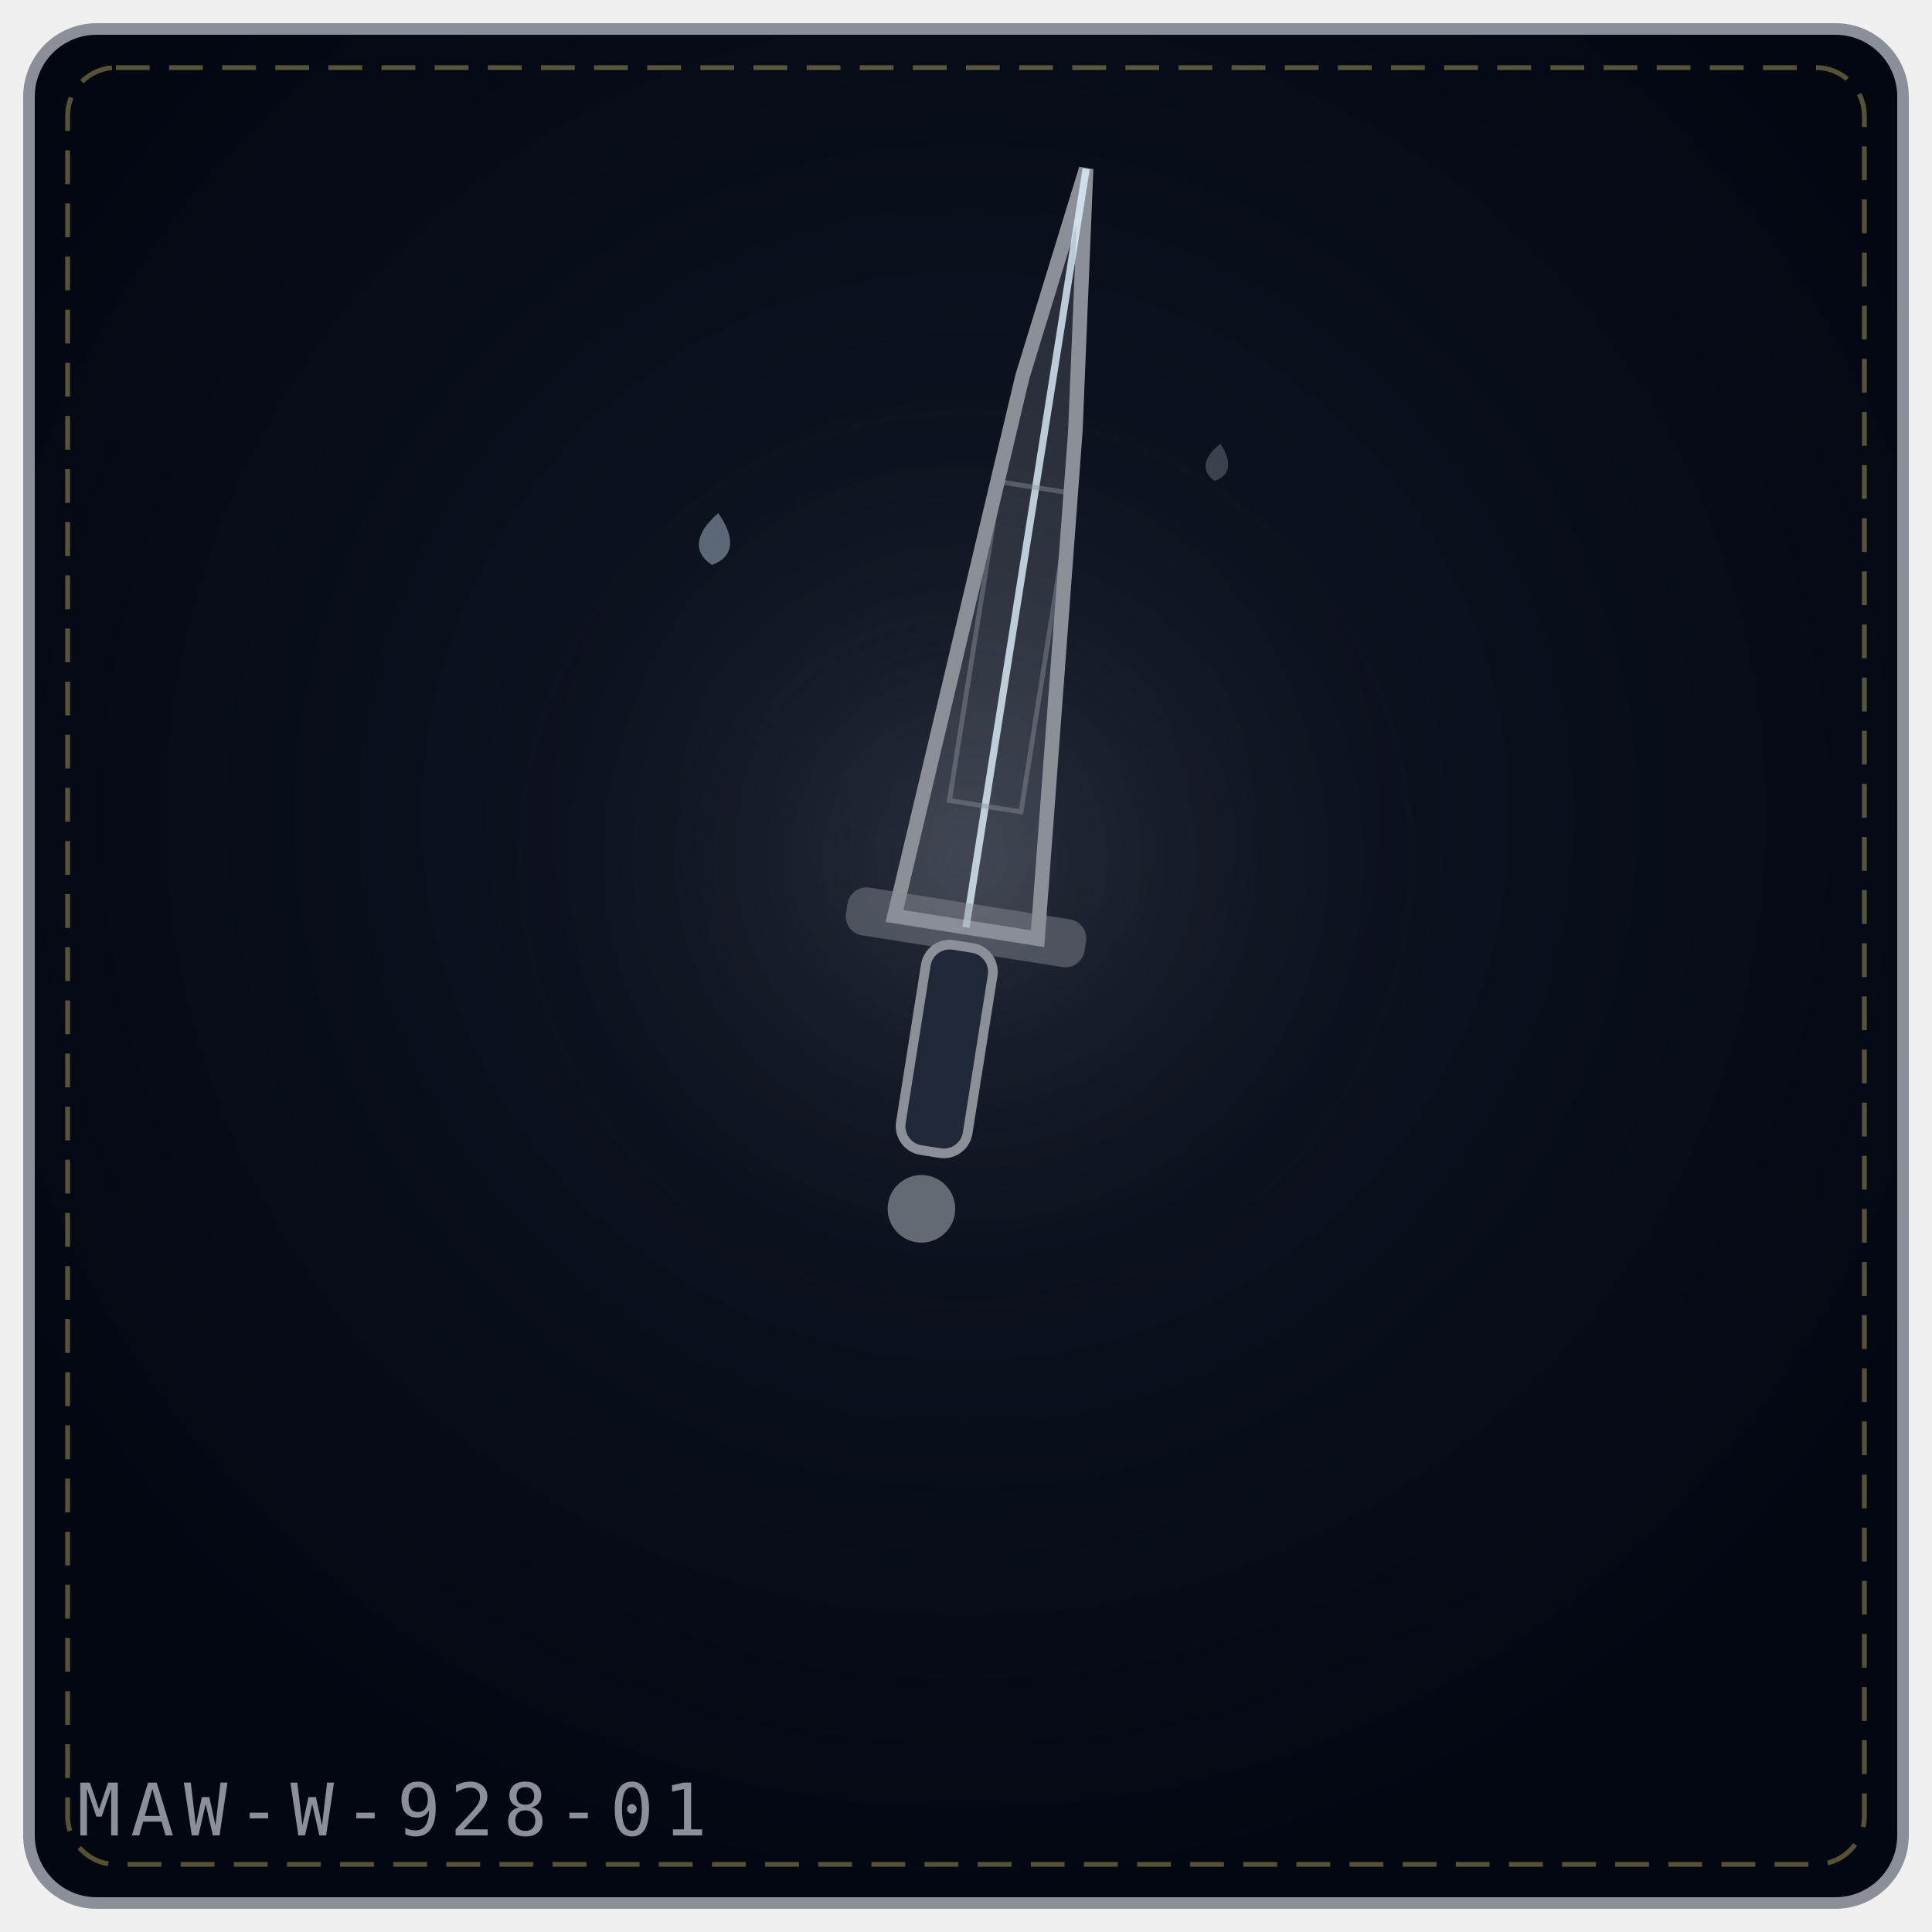
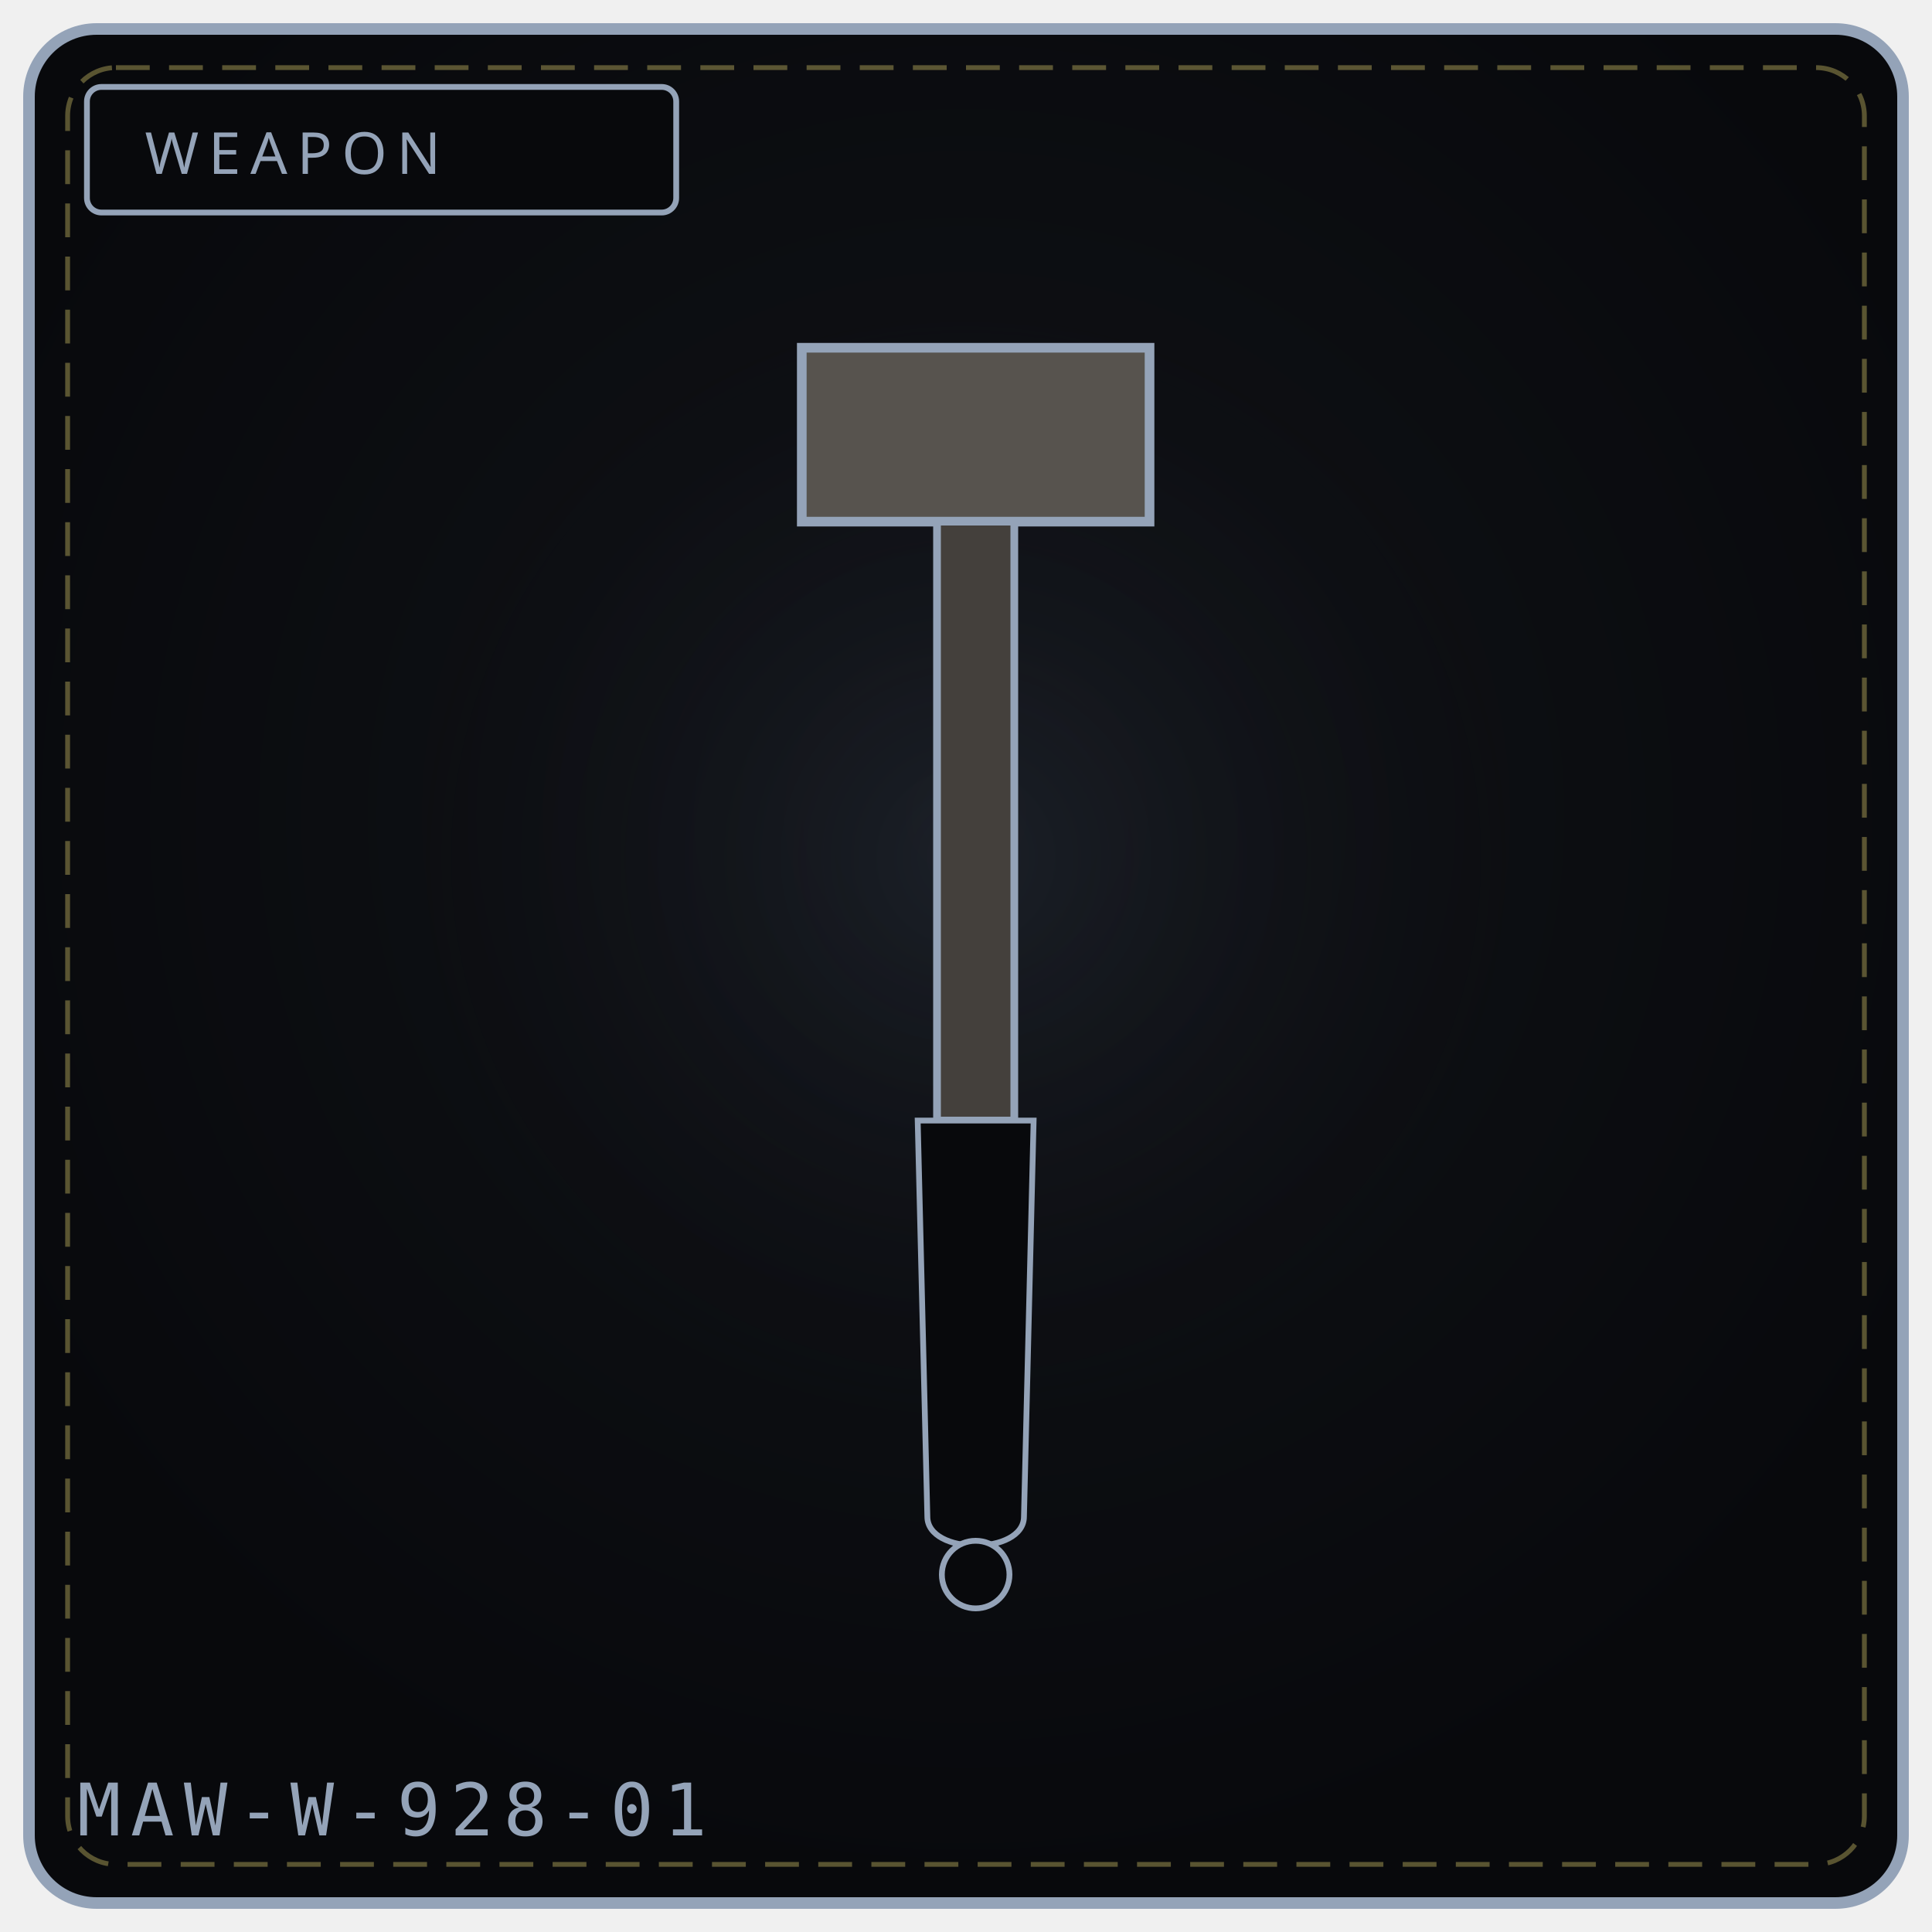
- <svg xmlns="http://www.w3.org/2000/svg" viewBox="0 0 400 400" width="100%" height="100%" role="img" aria-label="LETHE'S EDGE">
+ <svg xmlns="http://www.w3.org/2000/svg" viewBox="0 0 400 400" width="100%" height="100%" role="img" aria-label="WEAPON 928">
  <defs>
-     <radialGradient id="bgbc8892" cx="50%" cy="42%" r="58%">
-       <stop offset="0%" stop-color="#111827" />
-       <stop offset="100%" stop-color="#030712" />
+     <radialGradient id="bg928" cx="50%" cy="42%" r="58%">
+       <stop offset="0%" stop-color="#111318" />
+       <stop offset="100%" stop-color="#08090c" />
    </radialGradient>
-     <radialGradient id="glbc8892" cx="50%" cy="46%" r="42%">
-       <stop offset="0%" stop-color="#8a8f98" stop-opacity=".2" />
+     <radialGradient id="gl928" cx="50%" cy="46%" r="50%">
+       <stop offset="0%" stop-color="#475569" stop-opacity=".20" />
      <stop offset="100%" stop-color="#000" stop-opacity="0" />
    </radialGradient>
  </defs>
-   <rect x="6" y="6" width="388" height="388" rx="14" fill="url(#bgbc8892)" stroke="#8a8f98" stroke-width="2.4" />
+   <rect x="6" y="6" width="388" height="388" rx="14" fill="url(#bg928)" stroke="#94a3b8" stroke-width="2.4" />
  <rect x="14" y="14" width="372" height="372" rx="10" fill="none" stroke="#f1df76" stroke-width="1" stroke-dasharray="7 4" opacity=".35" />
-   <circle cx="200" cy="188" r="128" fill="url(#glbc8892)" />
-   <g transform="rotate(9 200.0 192.0)">
-     <path d="M185.0 192.0 L193.7 77.52 L200.0 33.0 L206.3 87.06 L215.0 192.0 Z" fill="#8a8f98" fill-opacity=".24" stroke="#8a8f98" stroke-width="3" />
-     <path d="M200.0 192.0 L200.0 33.0" fill="none" stroke="#e0f2fe" stroke-width="1.5" opacity=".8" />
-     <rect x="192.5" y="99.8" width="15.0" height="66.8" fill="none" stroke="#8a8f98" stroke-width="1" opacity=".45" />
-     <rect x="175.0" y="187.0" width="50.0" height="10" rx="4" fill="#8a8f98" fill-opacity=".45" />
-     <rect x="193.0" y="196.0" width="14" height="43.0" rx="5" fill="#1f2937" stroke="#8a8f98" stroke-width="2" />
-     <circle cx="200.0" cy="251.0" r="7.0" fill="#8a8f98" fill-opacity=".7" />
-   </g>
-   <g transform="rotate(7 148.0 112.0)" opacity=".9">
-     <path d="M148.0 106.2 C152.3 110.9, 152.3 114.9, 148.0 117.0 C143.7 114.9, 143.7 110.9, 148.0 106.2 Z" fill="#e0f2fe" opacity=".42" />
-   </g>
-   <g transform="rotate(9 252.0 96.0)" opacity=".9">
-     <path d="M252.0 91.8 C255.1 95.2, 255.1 98.1, 252.0 99.6 C248.9 98.1, 248.9 95.2, 252.0 91.8 Z" fill="#8a8f98" opacity=".42" />
-   </g>
-   <text x="16" y="380" font-family="monospace" font-size="15" letter-spacing="2" fill="#8a8f98">MAW-W-928-01</text>
+   <circle cx="200" cy="188" r="132" fill="url(#gl928)" />
+   <rect x="18" y="18" width="122" height="26" rx="3" fill="#08090c" stroke="#94a3b8" stroke-width="1.2" />
+   <text x="30" y="36" fill="#94a3b8" font-family="Impact, Arial Black, sans-serif" font-size="12" letter-spacing="2">WEAPON</text>
+   <path d="M166 72 L 238 72 L 238 108 L 166 108 Z" fill="#57534e" stroke="#94a3b8" stroke-width="2" />
+   <path d="M194 108 L 210 108 L 210 232 L 194 232 Z" fill="#44403c" stroke="#94a3b8" stroke-width="1.6" />
+   <path d="M190 232 L 214 232 L 212 314 C 212 322, 192 322, 192 314 Z" fill="#08090c" stroke="#94a3b8" stroke-width="1.2" />
+   <circle cx="202" cy="326" r="7" fill="#08090c" stroke="#94a3b8" stroke-width="1.2" />
+   <text x="16" y="380" font-family="monospace" font-size="15" letter-spacing="2" fill="#94a3b8">MAW-W-928-01</text>
+   <rect x="128" y="328" width="5" height="4" fill="#fff" opacity=".0" />
+   <circle cx="108" cy="340" r="2" fill="#000" opacity=".0" />
</svg>
